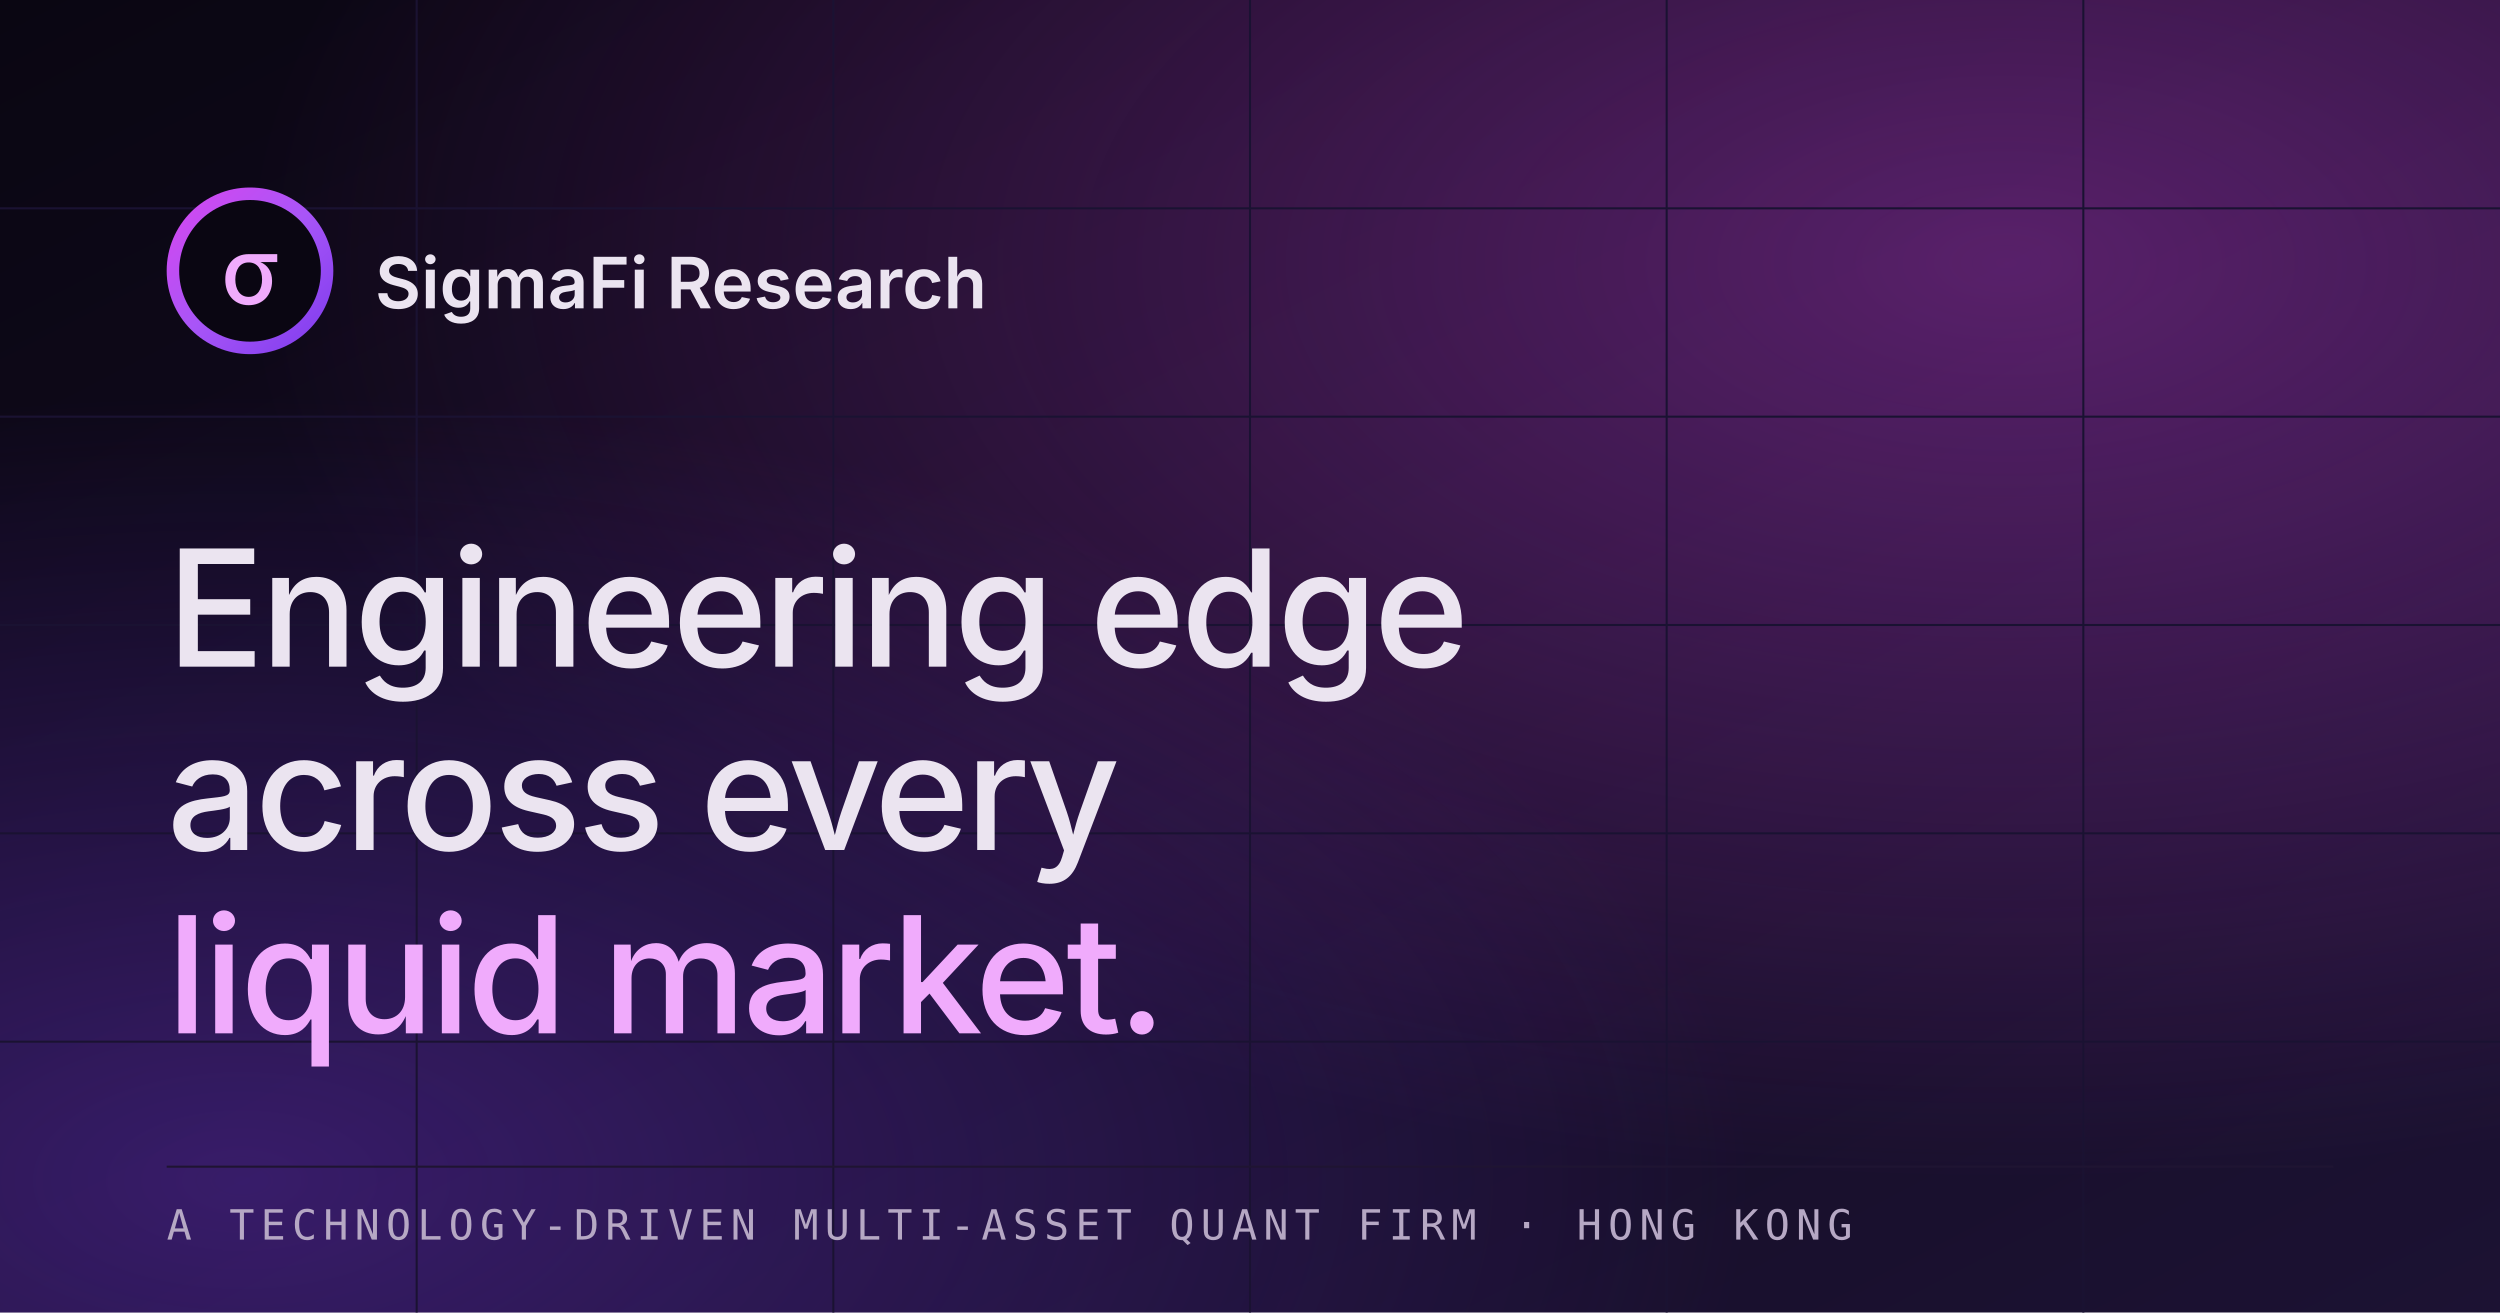
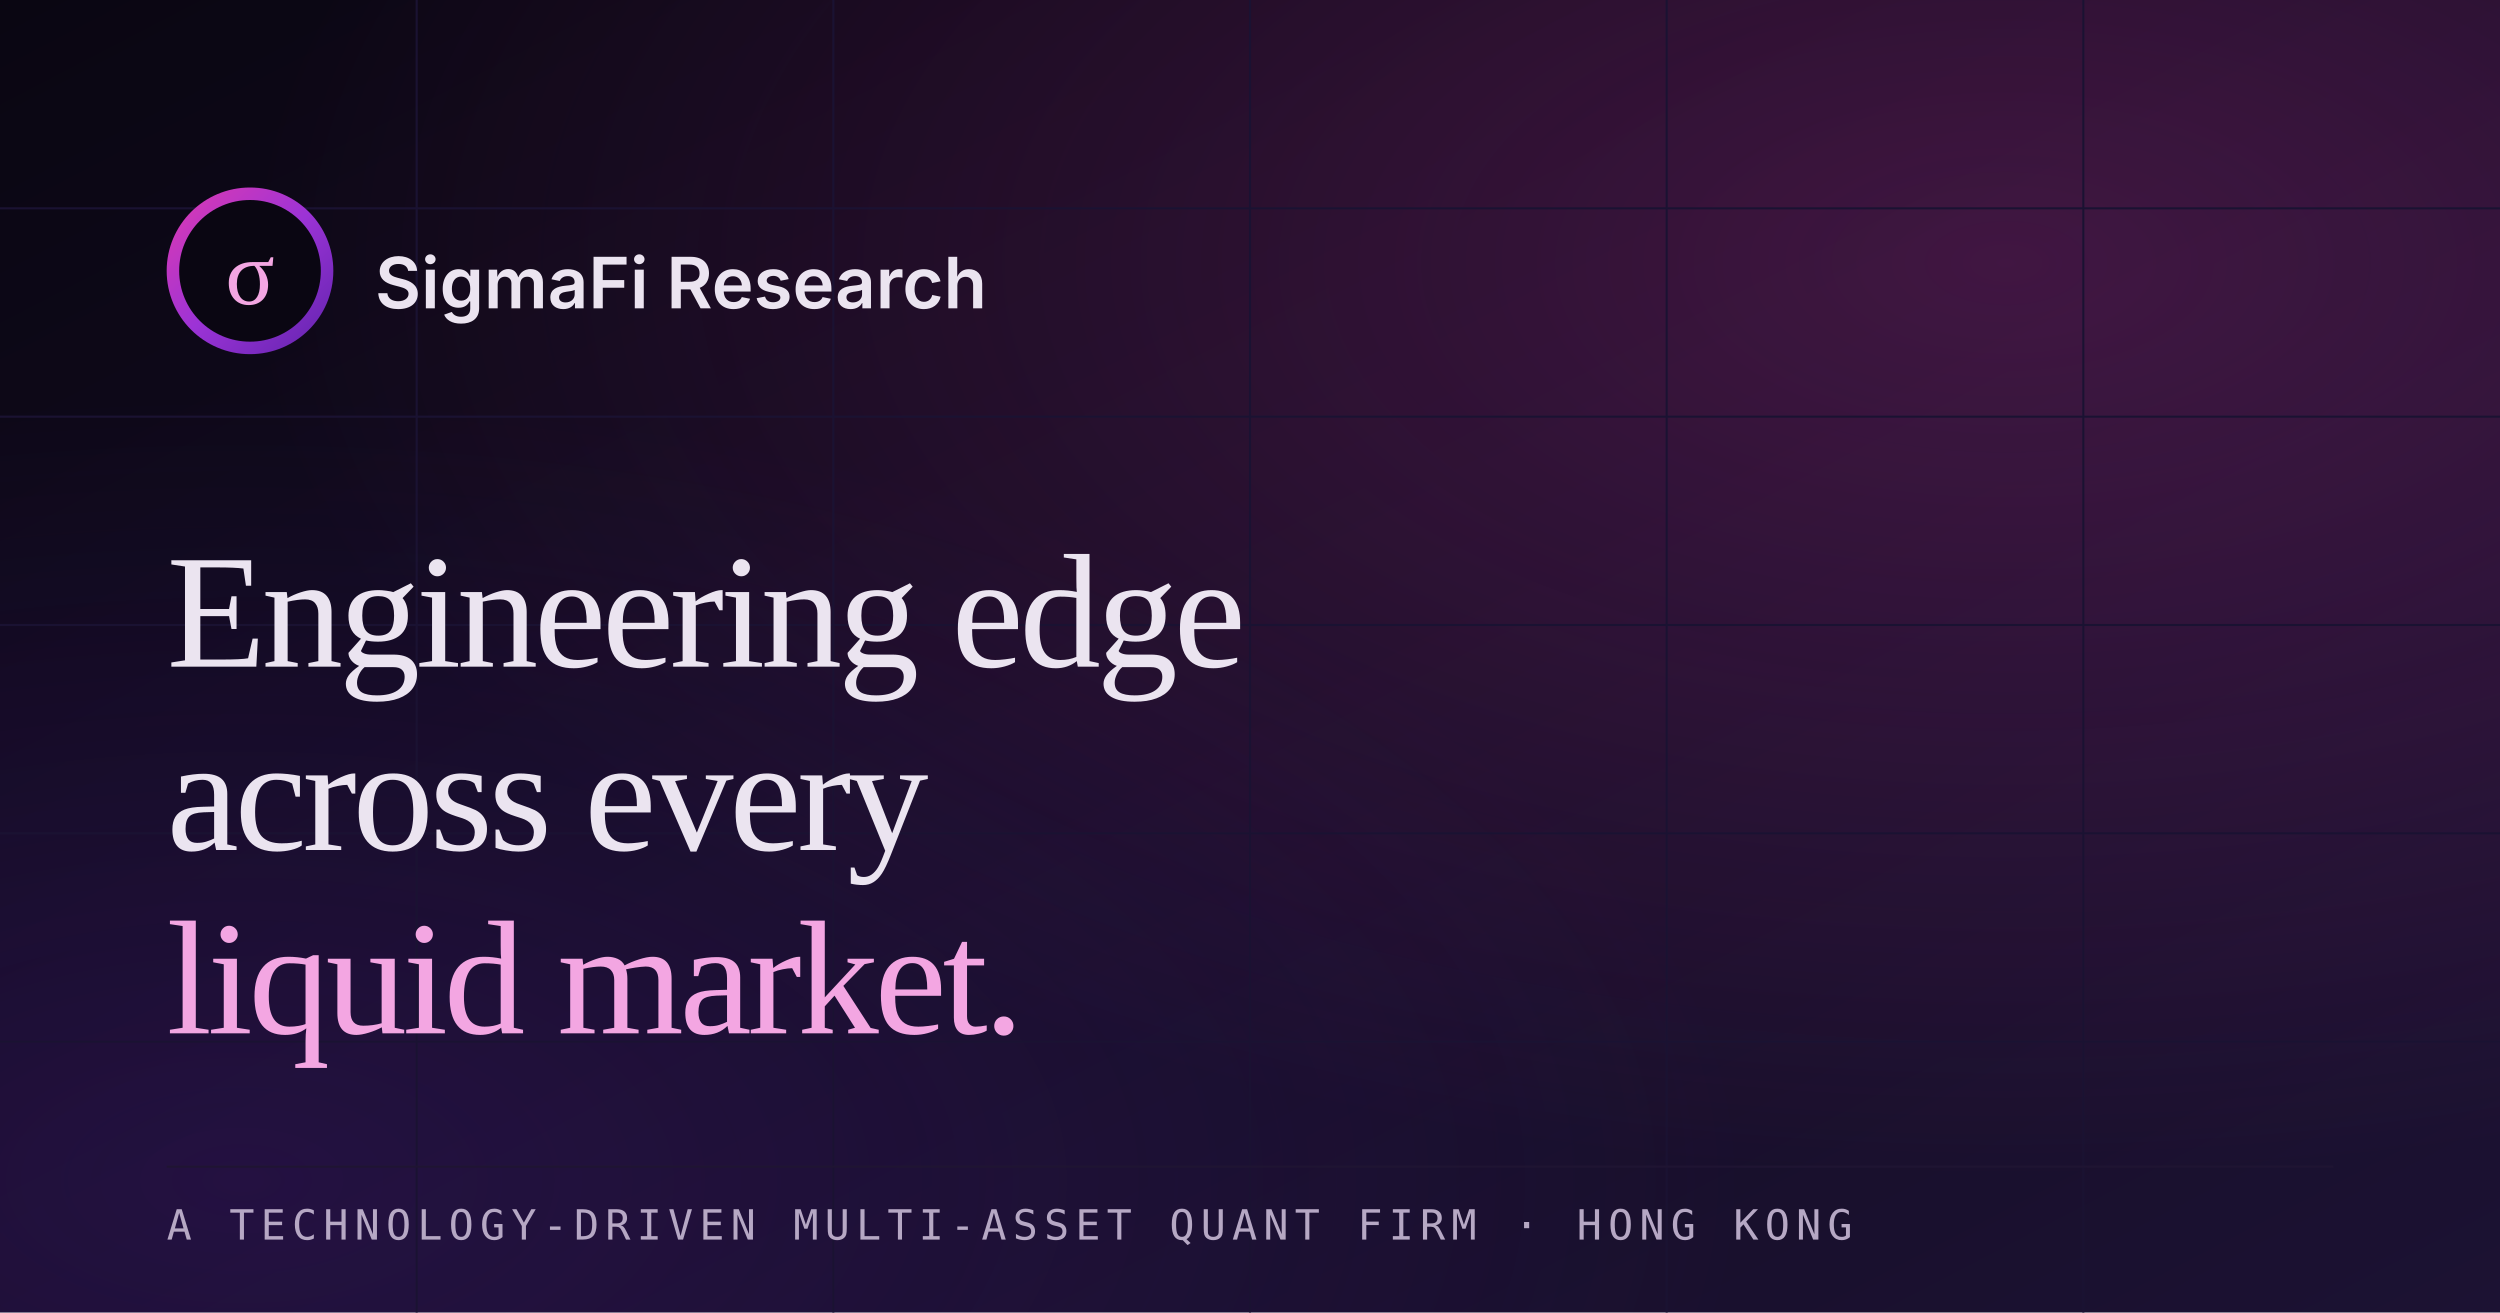
<svg xmlns="http://www.w3.org/2000/svg" viewBox="0 0 1200 630" width="1200" height="630">
  <defs>
    <linearGradient id="bg" x1="0" y1="0" x2="1" y2="1">
      <stop offset="0" stop-color="#0a0612" />
      <stop offset="1" stop-color="#1c1233" />
    </linearGradient>
    <radialGradient id="glow1" cx="0.8" cy="0.2" r="0.7">
-       <stop offset="0" stop-color="#d946ef" stop-opacity="0.35" />
-       <stop offset="1" stop-color="#d946ef" stop-opacity="0" />
+       <stop offset="0" stop-color="#e23ab0" stop-opacity="0.22" />
+       <stop offset="1" stop-color="#e23ab0" stop-opacity="0" />
    </radialGradient>
    <radialGradient id="glow2" cx="0.1" cy="0.9" r="0.6">
-       <stop offset="0" stop-color="#7c3aed" stop-opacity="0.35" />
-       <stop offset="1" stop-color="#7c3aed" stop-opacity="0" />
+       <stop offset="0" stop-color="#5f23ad" stop-opacity="0.22" />
+       <stop offset="1" stop-color="#5f23ad" stop-opacity="0" />
    </radialGradient>
    <linearGradient id="sigma" x1="0" y1="0" x2="1" y2="1">
-       <stop offset="0" stop-color="#d946ef" />
-       <stop offset="0.5" stop-color="#a855f7" />
-       <stop offset="1" stop-color="#7c3aed" />
+       <stop offset="0" stop-color="#e23ab0" />
+       <stop offset="0.5" stop-color="#9c33d6" />
+       <stop offset="1" stop-color="#5f23ad" />
    </linearGradient>
  </defs>
  <rect width="1200" height="630" fill="url(#bg)" />
  <rect width="1200" height="630" fill="url(#glow1)" />
  <rect width="1200" height="630" fill="url(#glow2)" />
  <g stroke="#1a1232" stroke-width="1">
    <line x1="0" y1="100" x2="1200" y2="100" />
    <line x1="0" y1="200" x2="1200" y2="200" />
    <line x1="0" y1="300" x2="1200" y2="300" />
    <line x1="0" y1="400" x2="1200" y2="400" />
    <line x1="0" y1="500" x2="1200" y2="500" />
    <line x1="200" y1="0" x2="200" y2="630" />
    <line x1="400" y1="0" x2="400" y2="630" />
    <line x1="600" y1="0" x2="600" y2="630" />
    <line x1="800" y1="0" x2="800" y2="630" />
    <line x1="1000" y1="0" x2="1000" y2="630" />
  </g>
  <g transform="translate(80, 90)">
    <circle cx="40" cy="40" r="40" fill="url(#sigma)" />
    <circle cx="40" cy="40" r="34" fill="#0a0612" />
-     <text x="40" y="56" text-anchor="middle" fill="#f0abfc" font-family="Geist, Inter, sans-serif" font-size="44" font-weight="500">σ</text>
+     <text x="40" y="56" text-anchor="middle" fill="#f3a6e2" font-family="Fraunces, Georgia, 'Times New Roman', serif" font-size="44" font-weight="500">σ</text>
  </g>
  <text x="180" y="148" fill="#ebe4f0" font-family="Geist, Inter, sans-serif" font-size="34" font-weight="600">SigmaFi Research</text>
-   <text x="80" y="320" fill="#ebe4f0" font-family="Geist, Inter, sans-serif" font-size="78" font-weight="500" letter-spacing="-2">Engineering edge</text>
-   <text x="80" y="408" fill="#ebe4f0" font-family="Geist, Inter, sans-serif" font-size="78" font-weight="500" letter-spacing="-2">across every</text>
-   <text x="80" y="496" fill="#f0abfc" font-family="Geist, Inter, sans-serif" font-size="78" font-weight="500" letter-spacing="-2">liquid market.</text>
+   <text x="80" y="320" fill="#ebe4f0" font-family="Fraunces, Georgia, 'Times New Roman', serif" font-size="78" font-weight="500" letter-spacing="-2">Engineering edge</text>
+   <text x="80" y="408" fill="#ebe4f0" font-family="Fraunces, Georgia, 'Times New Roman', serif" font-size="78" font-weight="500" letter-spacing="-2">across every</text>
+   <text x="80" y="496" fill="#f3a6e2" font-family="Fraunces, Georgia, 'Times New Roman', serif" font-size="78" font-weight="500" letter-spacing="-2">liquid market.</text>
  <line x1="80" y1="560" x2="1120" y2="560" stroke="#1f1432" />
  <text x="80" y="595" fill="#b6a8c4" font-family="JetBrains Mono, ui-monospace, monospace" font-size="20" letter-spacing="3">A TECHNOLOGY-DRIVEN MULTI-ASSET QUANT FIRM · HONG KONG</text>
</svg>
